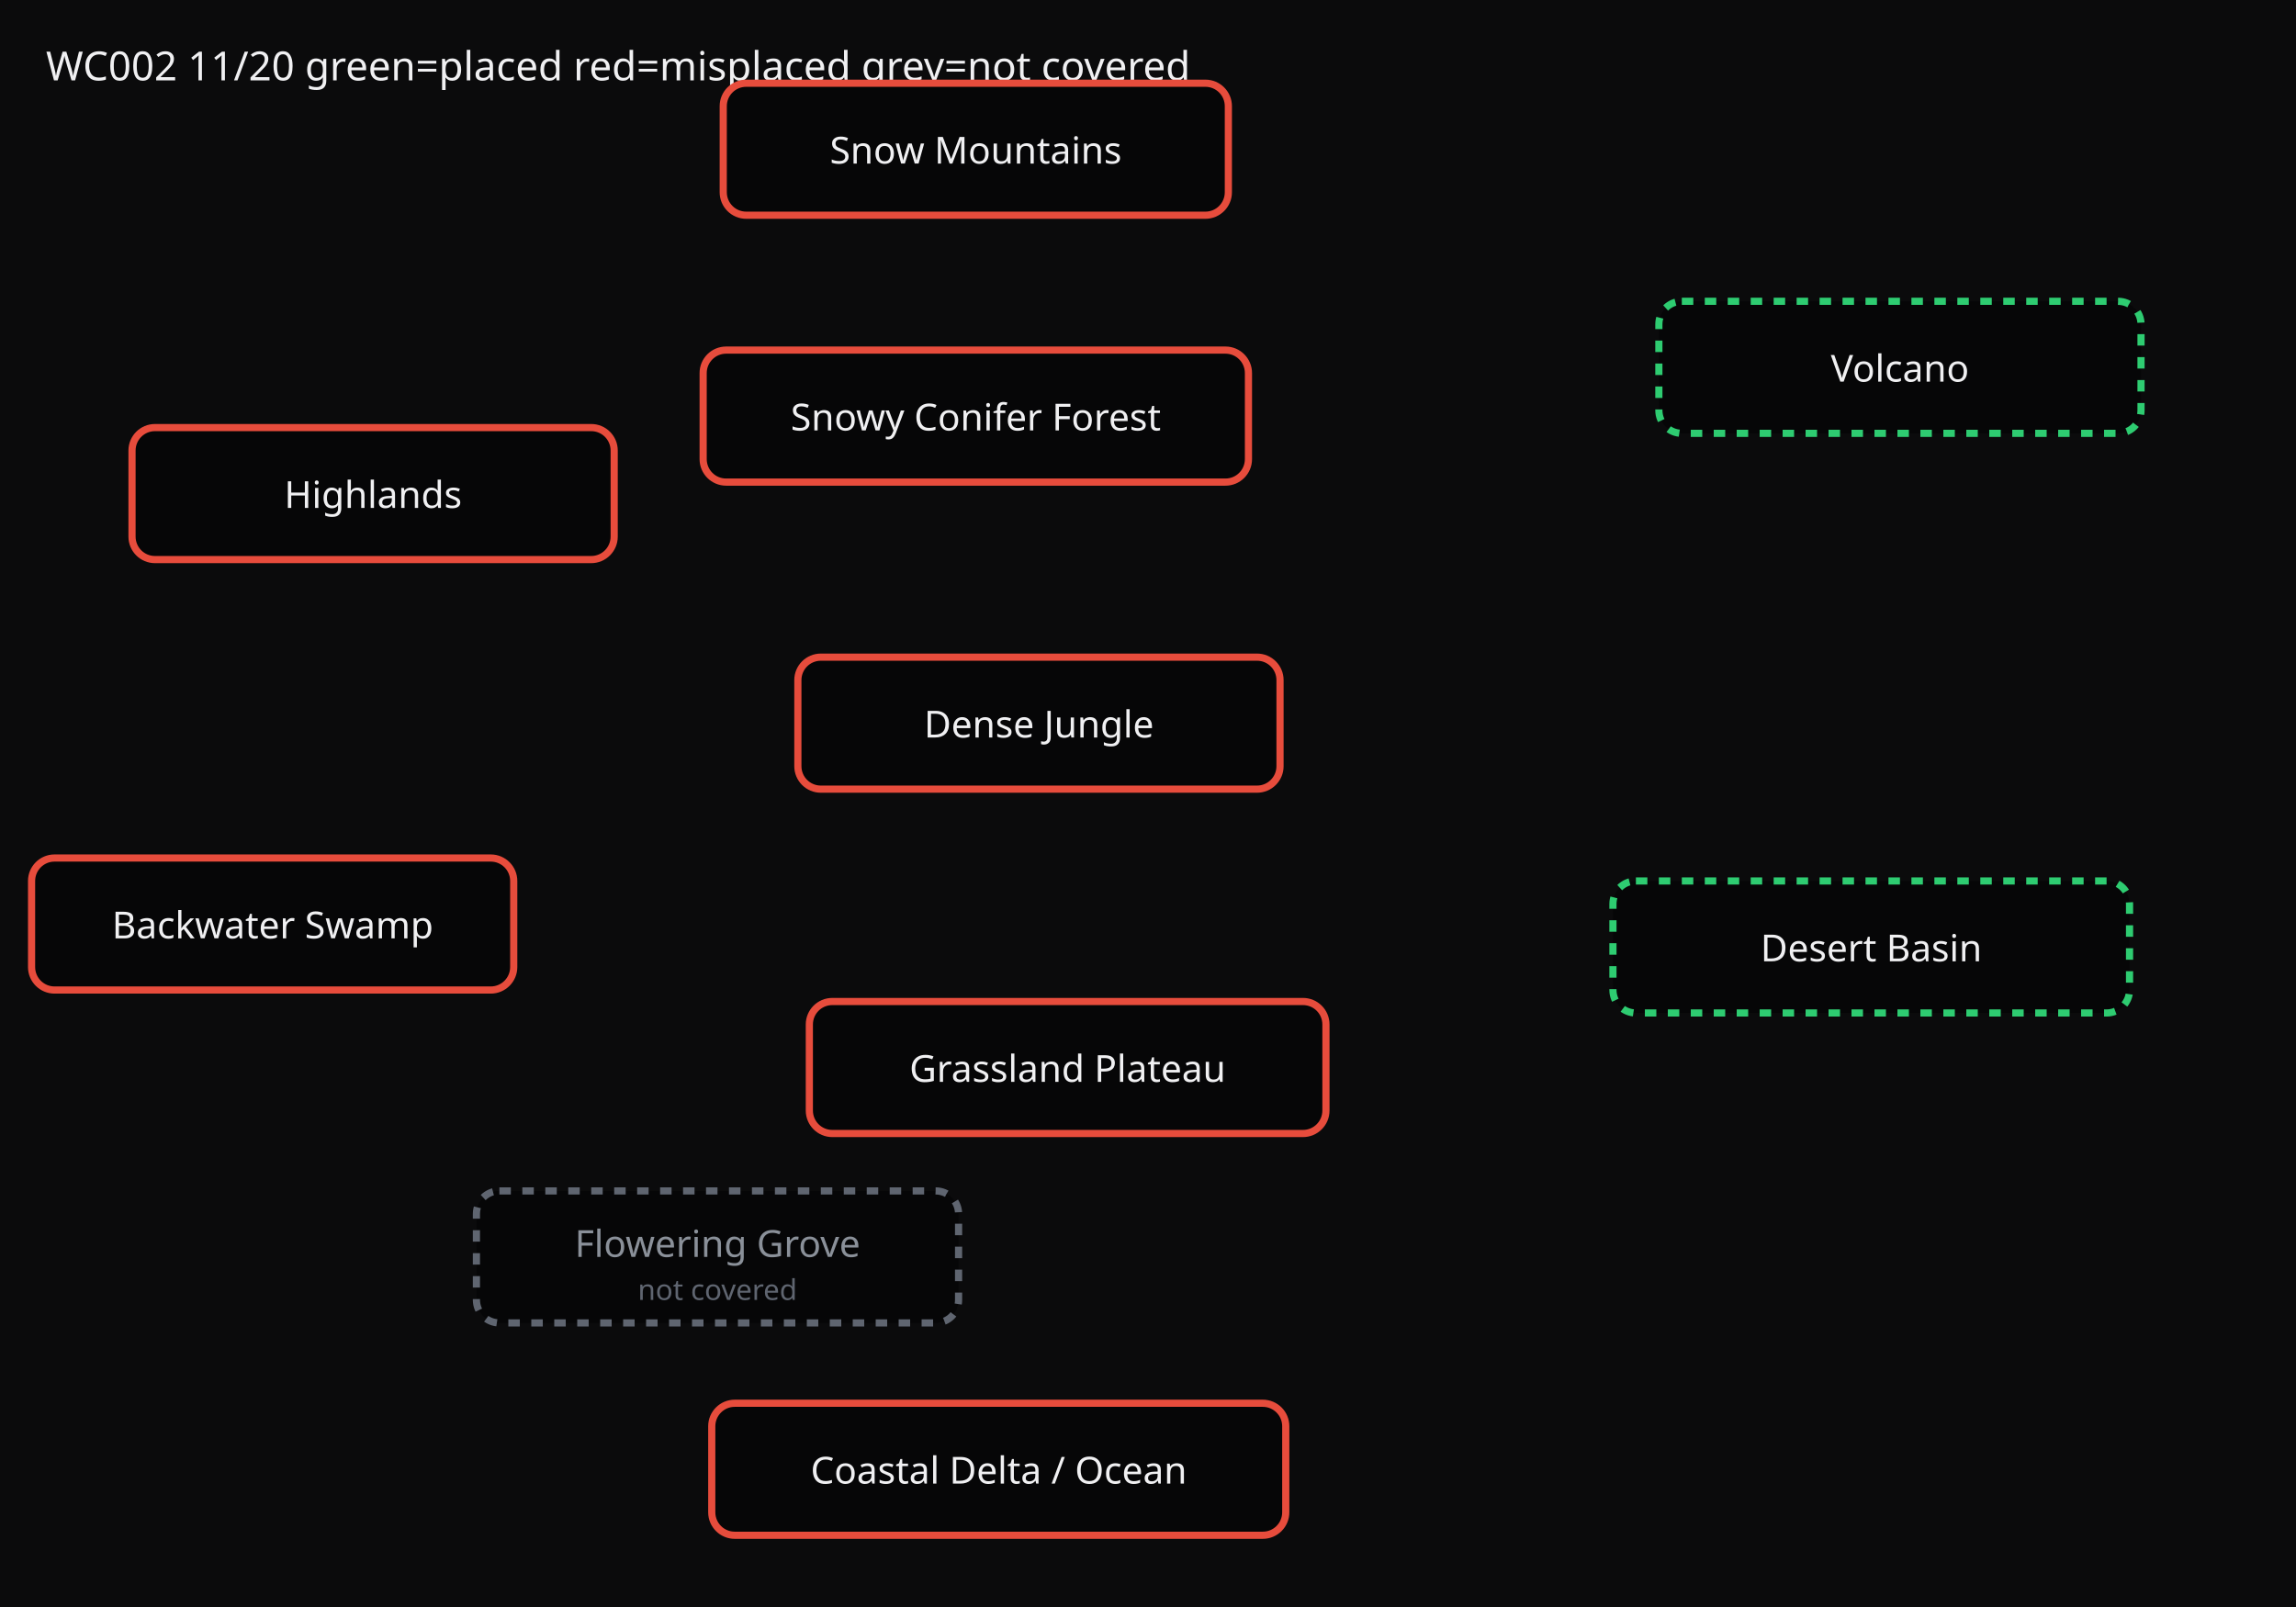
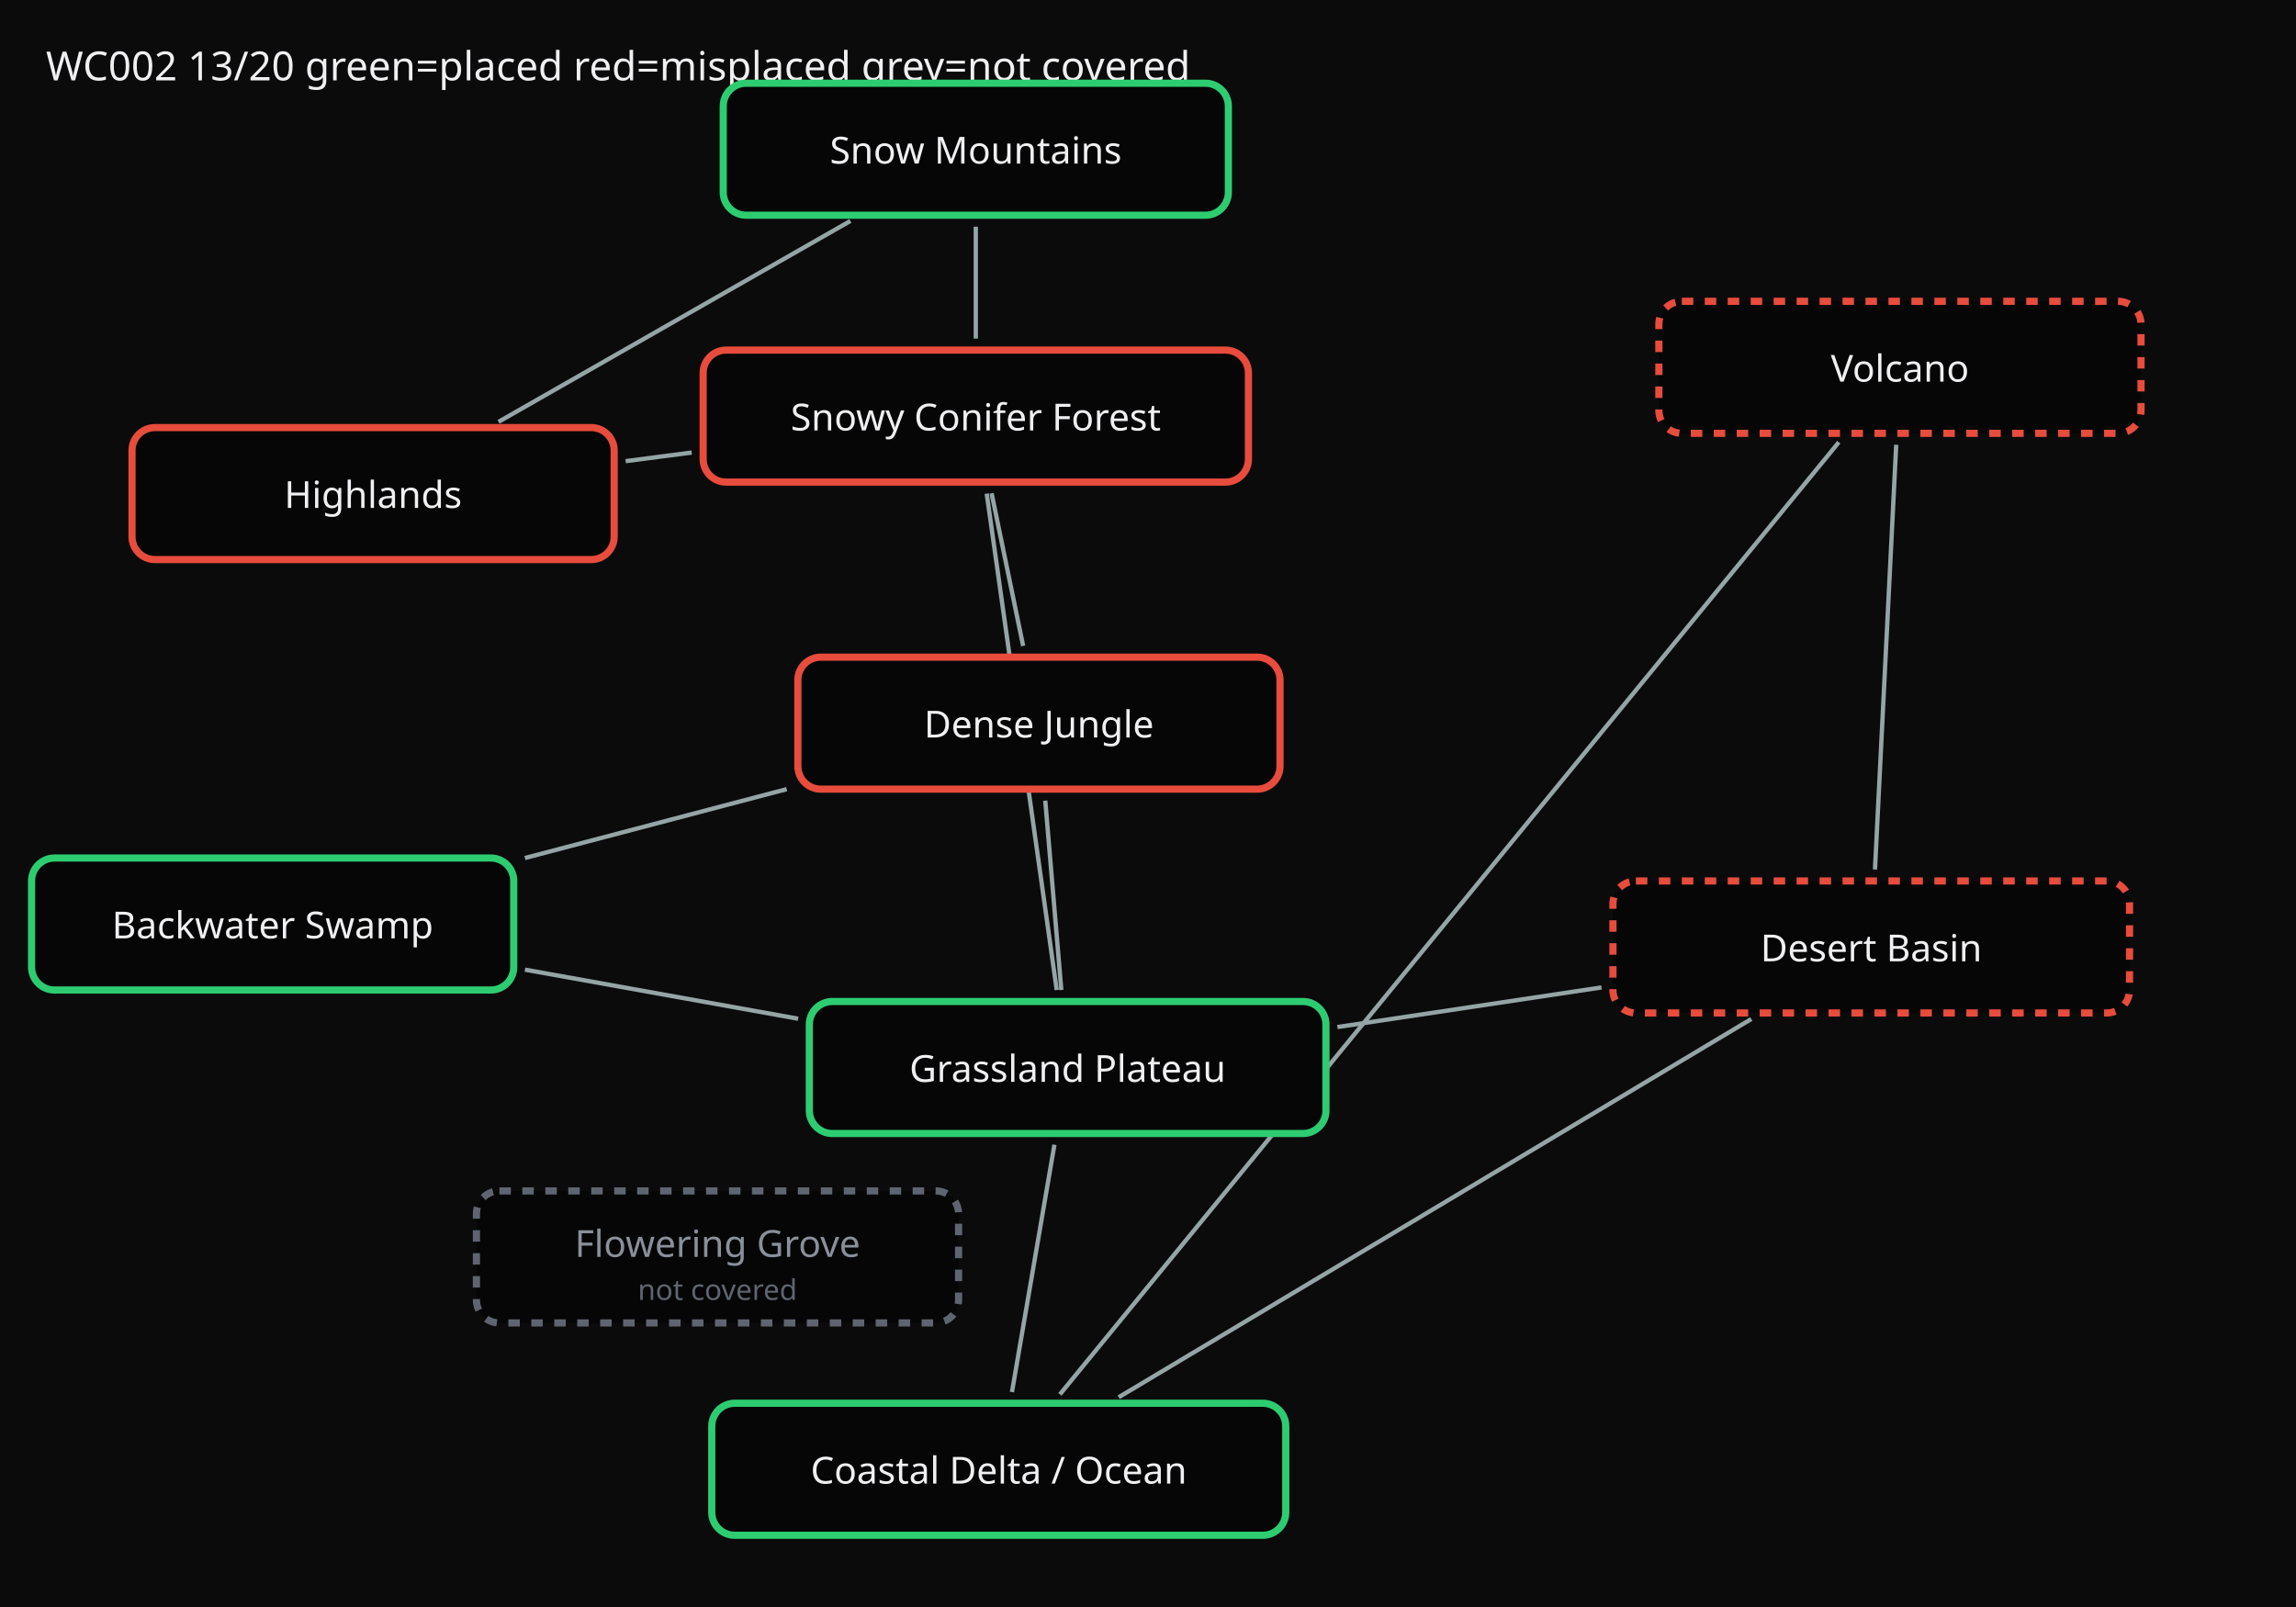
<svg xmlns="http://www.w3.org/2000/svg" viewBox="0 0 800 560" width="800" height="560">
  <rect width="100%" height="100%" fill="#0b0b0c" />
-   <text x="16" y="28" fill="#f0f0f2" font-size="14" font-family="system-ui,sans-serif">WC002  11/20  green=placed  red=misplaced  grey=not covered</text>
-   <rect x="252.0" y="29.0" width="176" height="46" rx="8" fill="#060607" stroke="#e74c3c" stroke-width="2.5" />
+   <text x="16" y="28" fill="#f0f0f2" font-size="14" font-family="system-ui,sans-serif">WC002  13/20  green=placed  red=misplaced  grey=not covered</text>
+   <line x1="389.8" y1="486.9" x2="610.2" y2="355.1" stroke="#95a5a6" stroke-width="1.5" />
+   <line x1="352.6" y1="485.1" x2="367.4" y2="398.9" stroke="#95a5a6" stroke-width="1.5" />
+   <line x1="369.3" y1="485.9" x2="640.7" y2="154.1" stroke="#95a5a6" stroke-width="1.5" />
+   <line x1="558.0" y1="344.1" x2="466.0" y2="357.9" stroke="#95a5a6" stroke-width="1.5" />
+   <line x1="653.3" y1="303.0" x2="660.7" y2="155.0" stroke="#95a5a6" stroke-width="1.5" />
+   <line x1="343.8" y1="172.0" x2="368.2" y2="345.0" stroke="#95a5a6" stroke-width="1.5" />
+   <line x1="241.0" y1="157.7" x2="218.0" y2="160.7" stroke="#95a5a6" stroke-width="1.5" />
+   <line x1="345.5" y1="171.9" x2="356.5" y2="225.1" stroke="#95a5a6" stroke-width="1.5" />
+   <line x1="340.0" y1="118.0" x2="340.0" y2="79.0" stroke="#95a5a6" stroke-width="1.5" />
+   <line x1="369.8" y1="345.0" x2="364.2" y2="279.0" stroke="#95a5a6" stroke-width="1.5" />
+   <line x1="278.1" y1="355.0" x2="182.9" y2="337.9" stroke="#95a5a6" stroke-width="1.5" />
+   <line x1="173.7" y1="147.0" x2="296.3" y2="77.0" stroke="#95a5a6" stroke-width="1.5" />
+   <line x1="274.1" y1="275.0" x2="182.9" y2="299.0" stroke="#95a5a6" stroke-width="1.5" />
+   <rect x="252.0" y="29.0" width="176" height="46" rx="8" fill="#060607" stroke="#2ecc71" stroke-width="2.5" />
  <text x="340" y="57" text-anchor="middle" fill="#f0f0f2" font-size="13" font-family="system-ui,sans-serif">Snow Mountains</text>
  <rect x="245.0" y="122.0" width="190" height="46" rx="8" fill="#060607" stroke="#e74c3c" stroke-width="2.5" />
  <text x="340" y="150" text-anchor="middle" fill="#f0f0f2" font-size="13" font-family="system-ui,sans-serif">Snowy Conifer Forest</text>
  <rect x="46.0" y="149.0" width="168" height="46" rx="8" fill="#060607" stroke="#e74c3c" stroke-width="2.5" />
  <text x="130" y="177" text-anchor="middle" fill="#f0f0f2" font-size="13" font-family="system-ui,sans-serif">Highlands</text>
  <rect x="278.0" y="229.0" width="168" height="46" rx="8" fill="#060607" stroke="#e74c3c" stroke-width="2.5" />
  <text x="362" y="257" text-anchor="middle" fill="#f0f0f2" font-size="13" font-family="system-ui,sans-serif">Dense Jungle</text>
-   <rect x="11.0" y="299.0" width="168" height="46" rx="8" fill="#060607" stroke="#e74c3c" stroke-width="2.5" />
+   <rect x="11.0" y="299.0" width="168" height="46" rx="8" fill="#060607" stroke="#2ecc71" stroke-width="2.5" />
  <text x="95" y="327" text-anchor="middle" fill="#f0f0f2" font-size="13" font-family="system-ui,sans-serif">Backwater Swamp</text>
  <rect x="166.0" y="415.0" width="168" height="46" rx="8" fill="#060607" stroke="#5f6570" stroke-width="2.5" stroke-dasharray="4 4" />
  <text x="250" y="438" text-anchor="middle" fill="#8a9099" font-size="13" font-family="system-ui,sans-serif">Flowering Grove</text>
  <text x="250" y="453" text-anchor="middle" fill="#5f6570" font-size="10" font-family="system-ui,sans-serif">not covered</text>
-   <rect x="282.0" y="349.0" width="180" height="46" rx="8" fill="#060607" stroke="#e74c3c" stroke-width="2.5" />
+   <rect x="282.0" y="349.0" width="180" height="46" rx="8" fill="#060607" stroke="#2ecc71" stroke-width="2.5" />
  <text x="372" y="377" text-anchor="middle" fill="#f0f0f2" font-size="13" font-family="system-ui,sans-serif">Grassland Plateau</text>
-   <rect x="248.0" y="489.0" width="200" height="46" rx="8" fill="#060607" stroke="#e74c3c" stroke-width="2.5" />
+   <rect x="248.0" y="489.0" width="200" height="46" rx="8" fill="#060607" stroke="#2ecc71" stroke-width="2.5" />
  <text x="348" y="517" text-anchor="middle" fill="#f0f0f2" font-size="13" font-family="system-ui,sans-serif">Coastal Delta / Ocean</text>
-   <rect x="562.0" y="307.0" width="180" height="46" rx="8" fill="#060607" stroke="#2ecc71" stroke-width="2.5" stroke-dasharray="4 4" />
+   <rect x="562.0" y="307.0" width="180" height="46" rx="8" fill="#060607" stroke="#e74c3c" stroke-width="2.5" stroke-dasharray="4 4" />
  <text x="652" y="335" text-anchor="middle" fill="#f0f0f2" font-size="13" font-family="system-ui,sans-serif">Desert Basin</text>
-   <rect x="578.0" y="105.0" width="168" height="46" rx="8" fill="#060607" stroke="#2ecc71" stroke-width="2.5" stroke-dasharray="4 4" />
+   <rect x="578.0" y="105.0" width="168" height="46" rx="8" fill="#060607" stroke="#e74c3c" stroke-width="2.5" stroke-dasharray="4 4" />
  <text x="662" y="133" text-anchor="middle" fill="#f0f0f2" font-size="13" font-family="system-ui,sans-serif">Volcano</text>
</svg>
